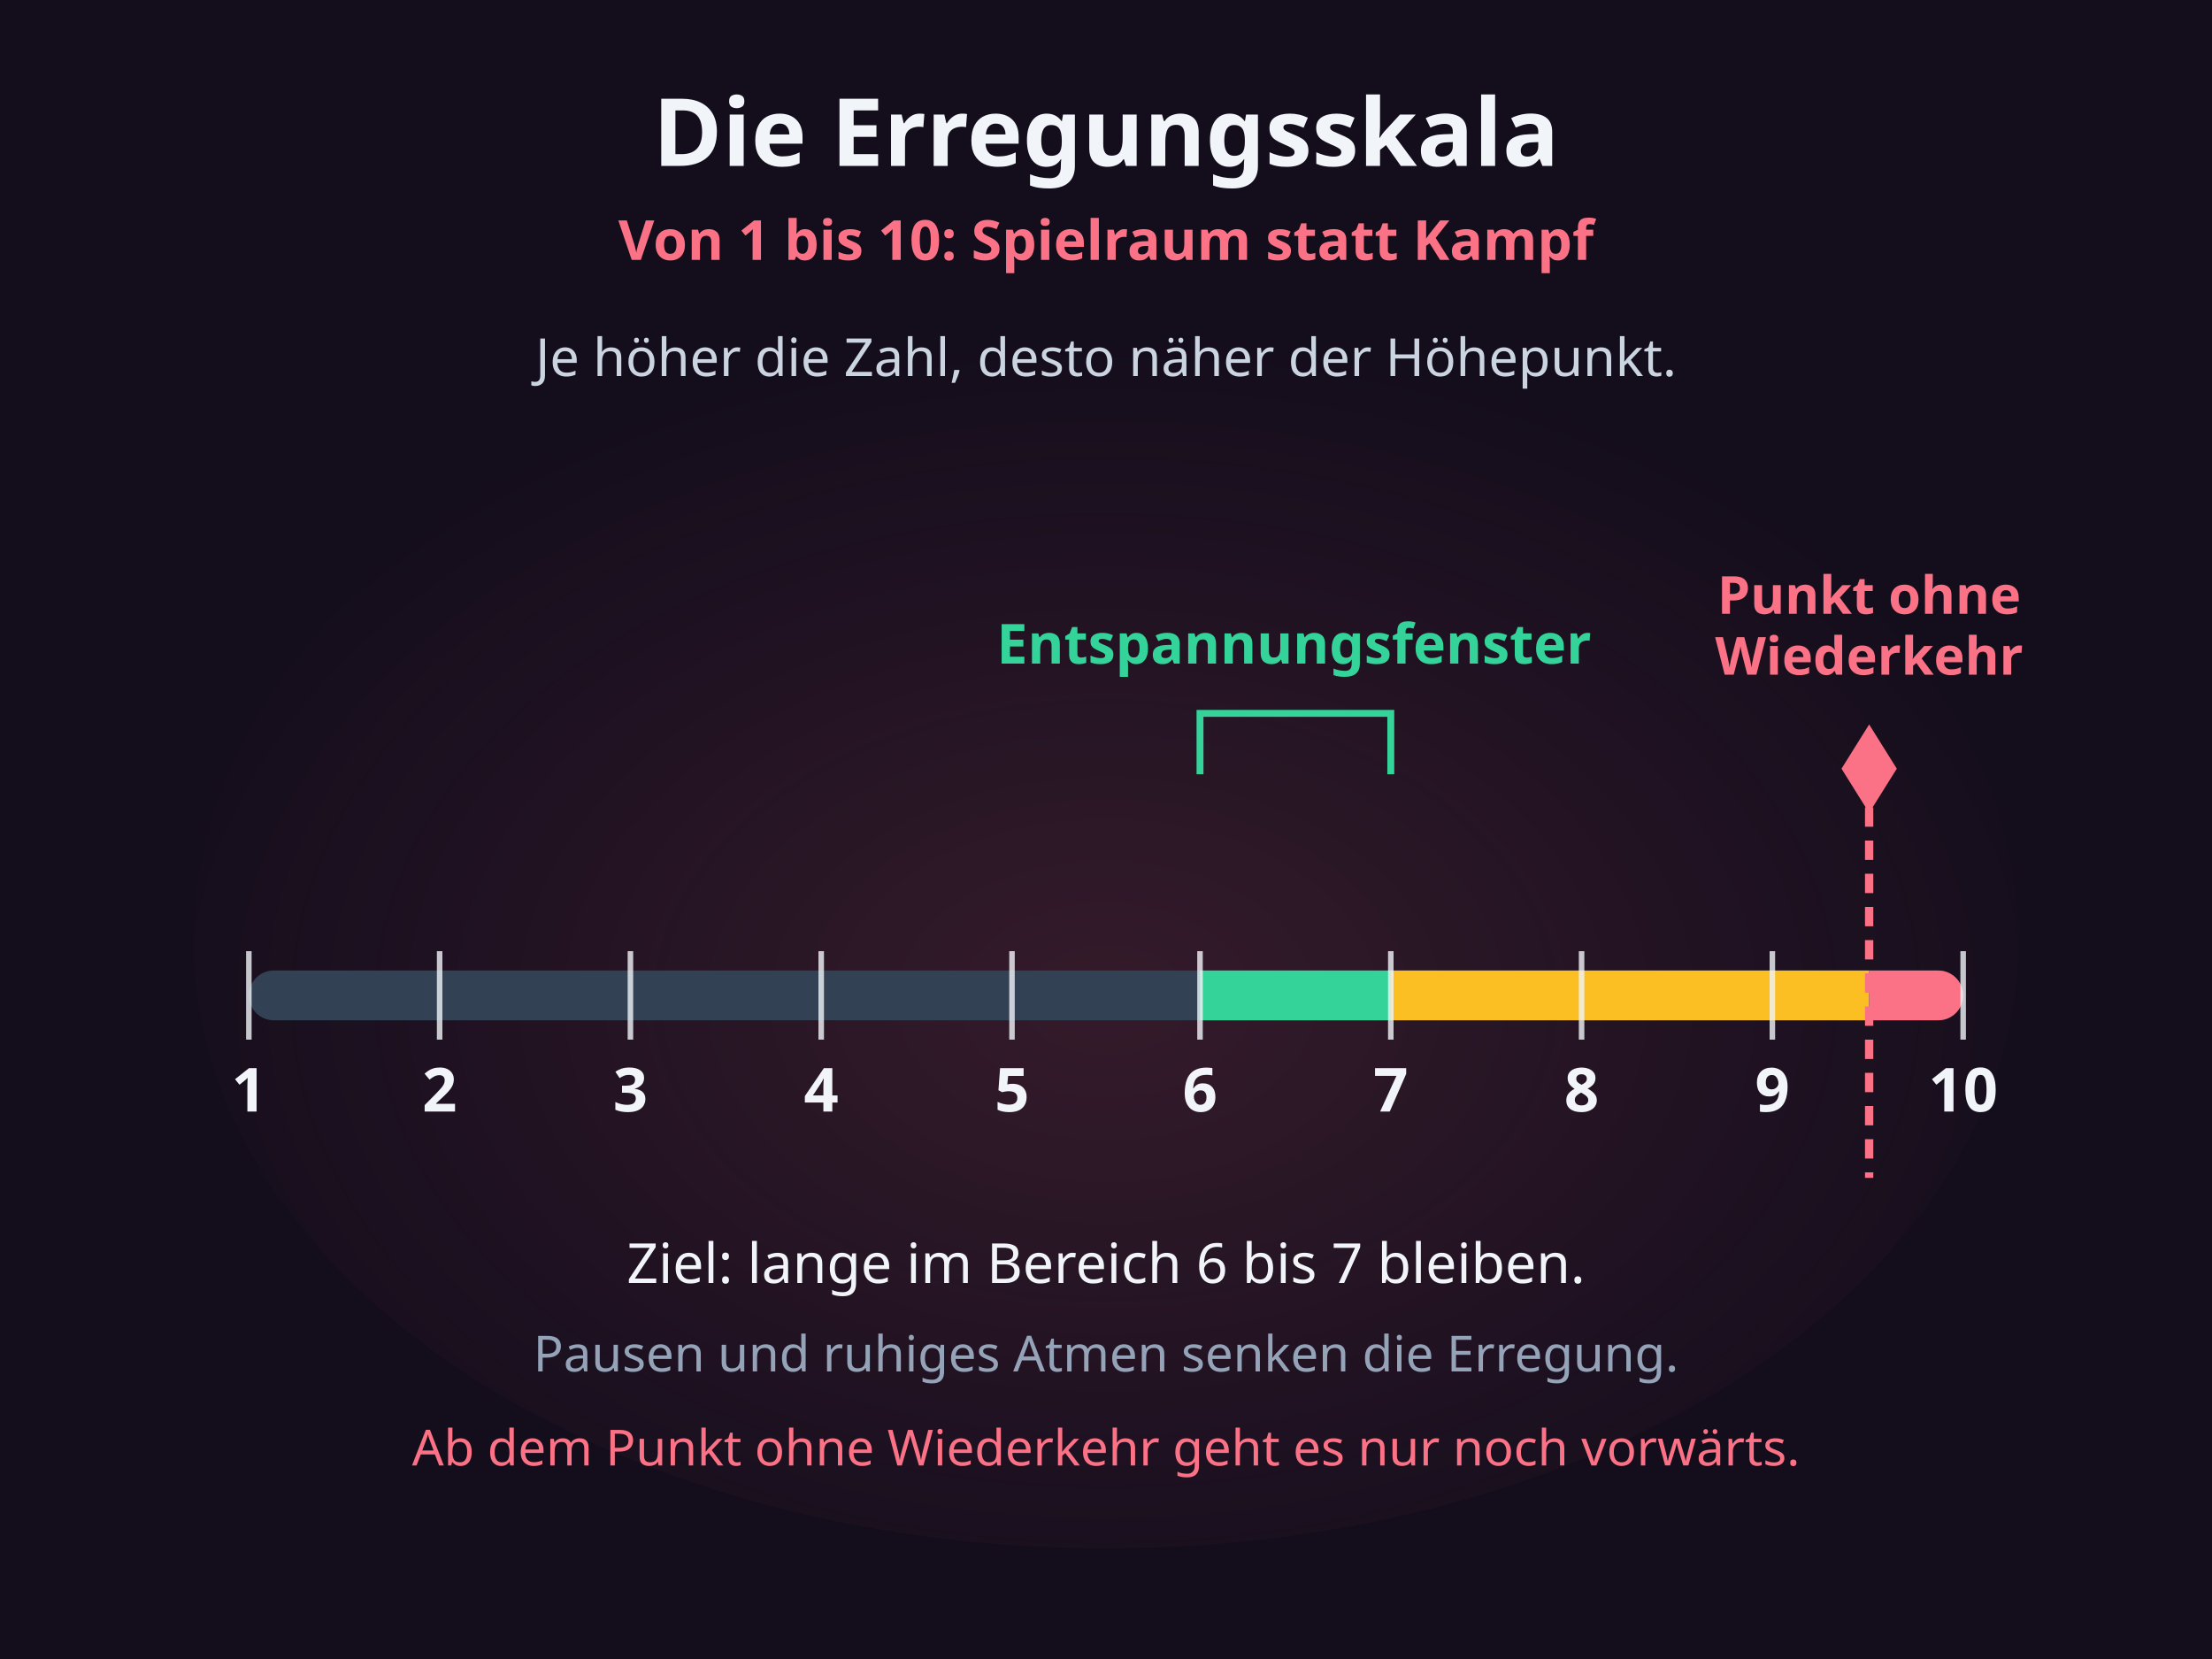
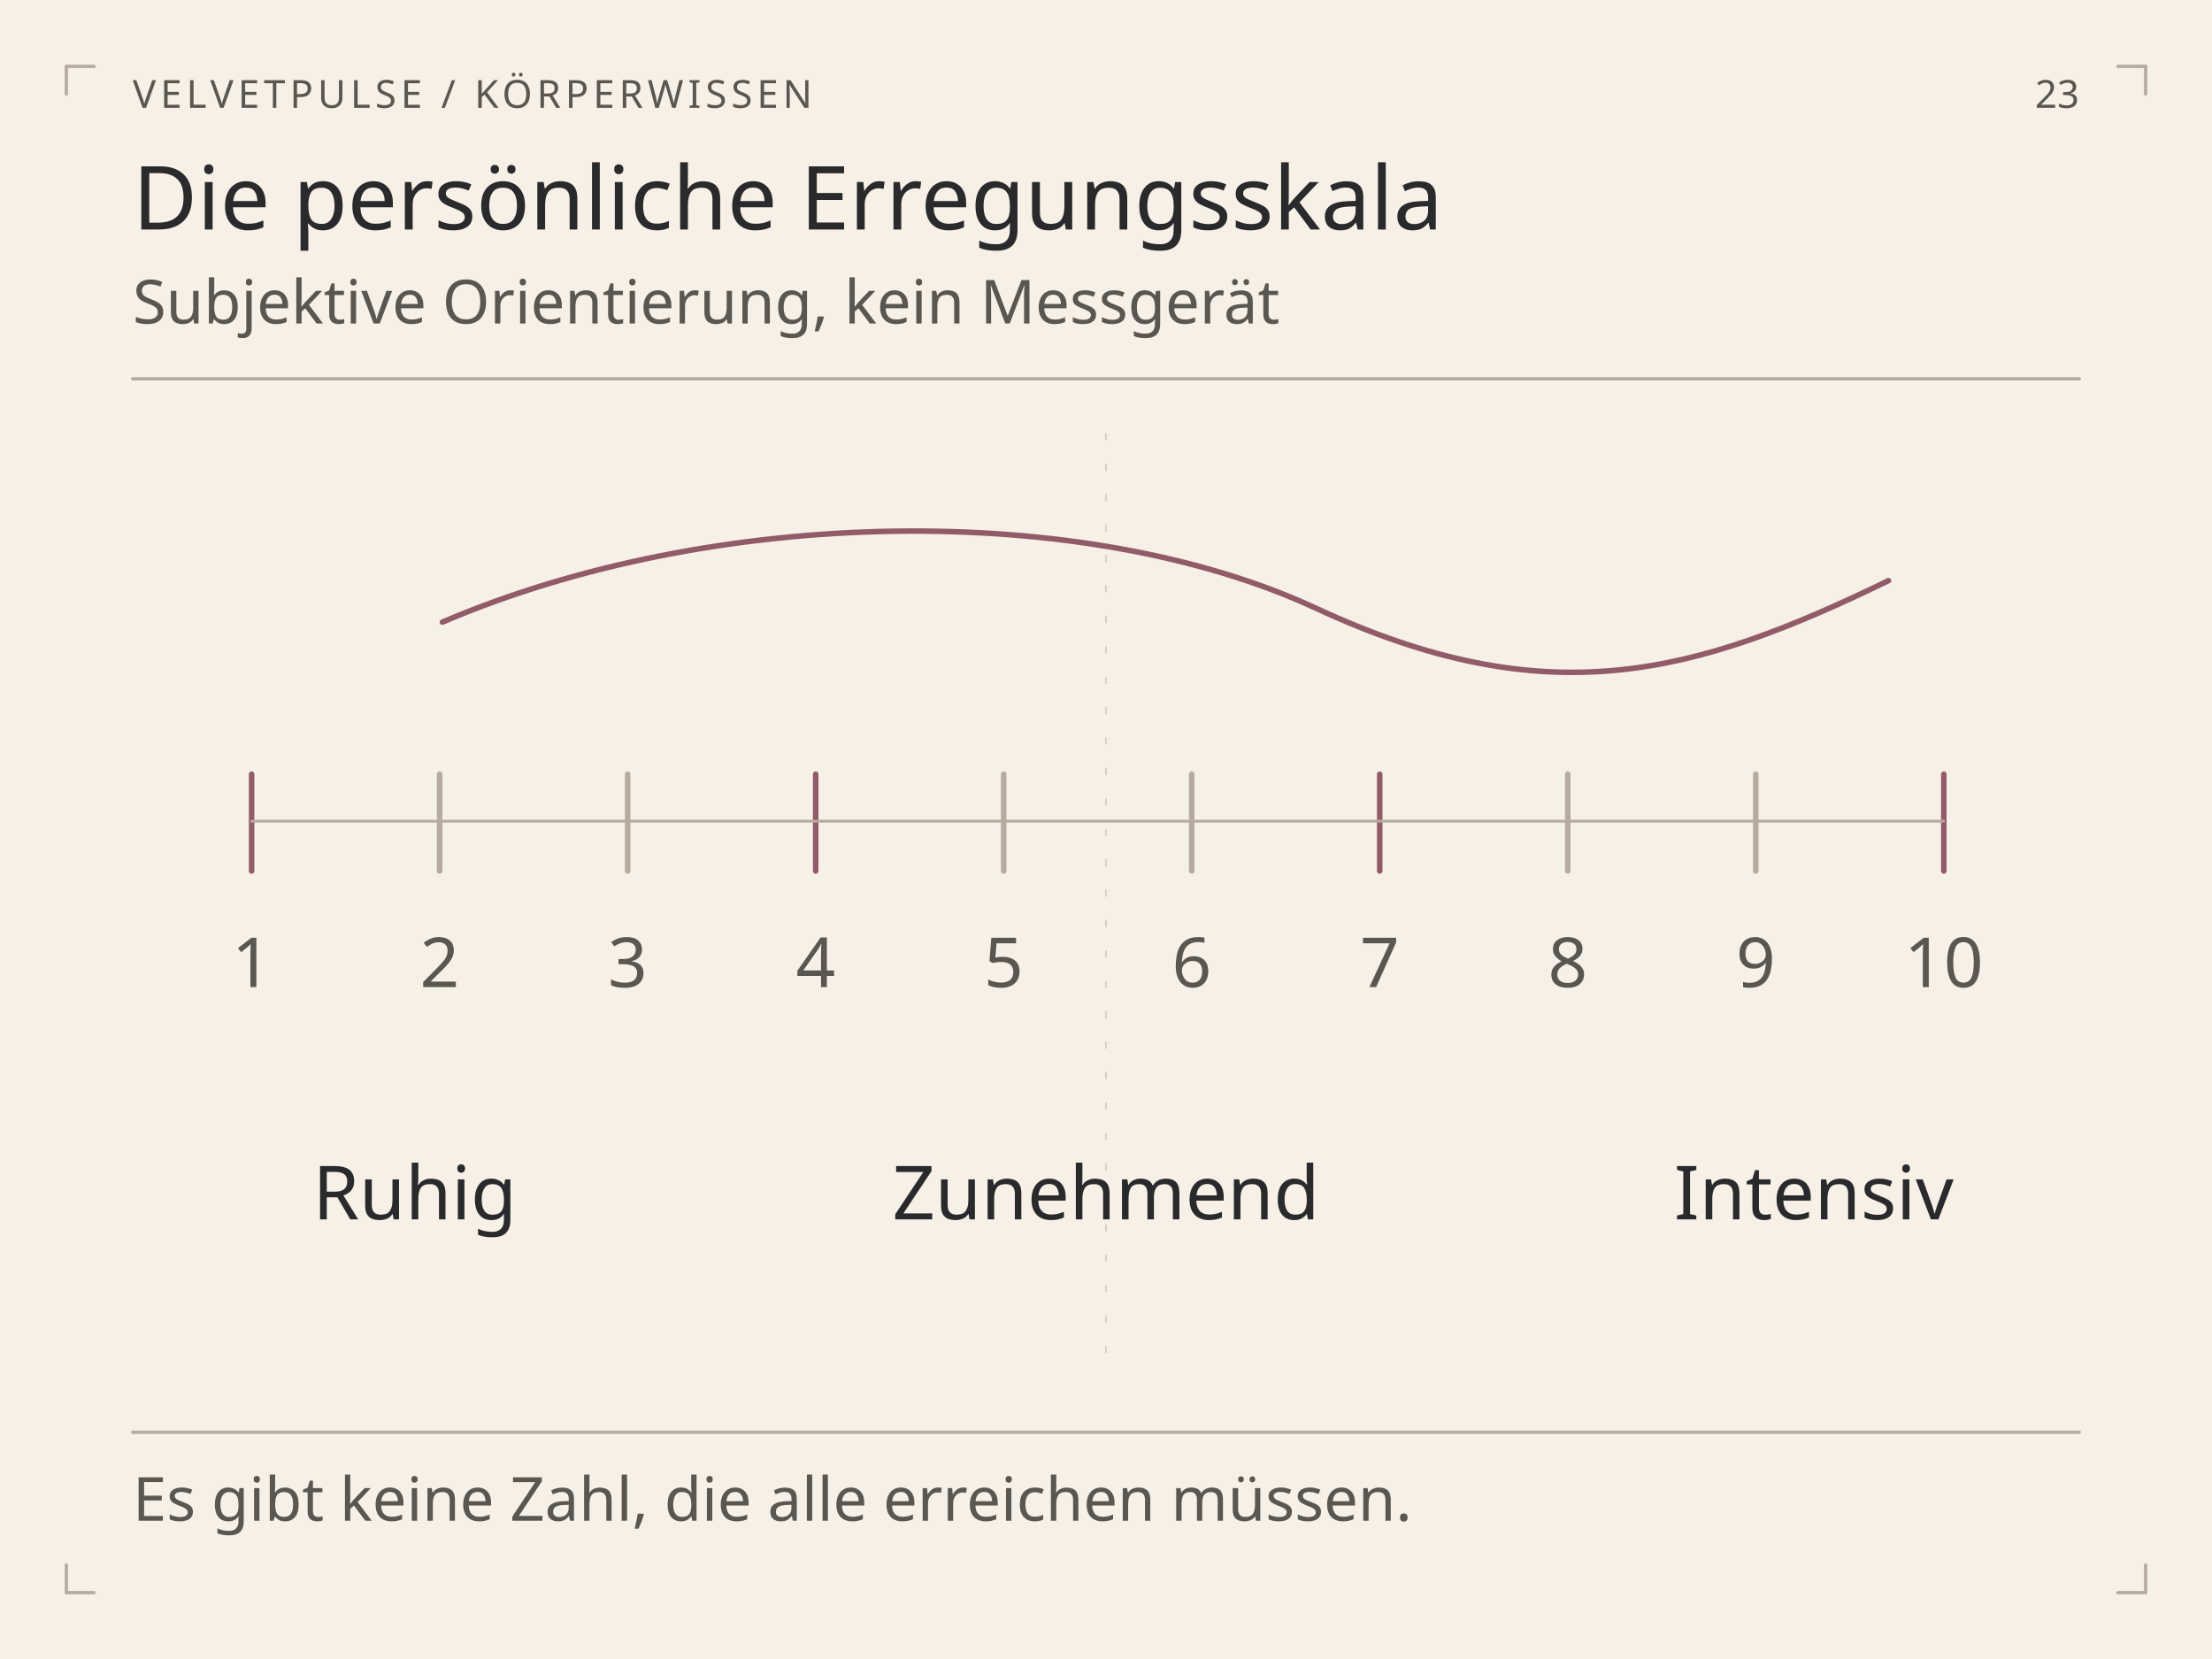
- <svg xmlns="http://www.w3.org/2000/svg" viewBox="0 0 800 600" width="800" height="600">
-   <defs>
-     <radialGradient id="glow" cx="0.5" cy="0.55" r="0.55">
-       <stop offset="0" stop-color="#FB7185" stop-opacity="0.14" />
-       <stop offset="1" stop-color="#FB7185" stop-opacity="0" />
-     </radialGradient>
-     <clipPath id="barClip">
-       <rect x="90" y="351" width="620" height="18" rx="9" />
-     </clipPath>
-   </defs>
-   <rect width="800" height="600" fill="#140D1C" />
-   <ellipse cx="400" cy="340" rx="330" ry="220" fill="url(#glow)" />
-   <text x="400" y="60" text-anchor="middle" fill="#F1F5F9" font-family="sans-serif" font-size="34" font-weight="700">Die Erregungsskala</text>
-   <text x="400" y="94" text-anchor="middle" fill="#FB7185" font-family="sans-serif" font-size="20" font-weight="700">Von 1 bis 10: Spielraum statt Kampf</text>
-   <text x="400" y="136" text-anchor="middle" fill="#CBD5E1" font-family="sans-serif" font-size="19">Je höher die Zahl, desto näher der Höhepunkt.</text>
-   <rect x="90" y="351" width="620" height="18" rx="9" fill="#334155" />
-   <g clip-path="url(#barClip)">
-     <rect x="434" y="351" width="69" height="18" fill="#34D399" />
-     <rect x="503" y="351" width="173" height="18" fill="#FBBF24" />
-     <rect x="676" y="351" width="34" height="18" fill="#FB7185" />
-   </g>
-   <g stroke="#F1F5F9" stroke-width="2" opacity="0.8">
-     <line x1="90" y1="344" x2="90" y2="376" />
-     <line x1="159" y1="344" x2="159" y2="376" />
-     <line x1="228" y1="344" x2="228" y2="376" />
-     <line x1="297" y1="344" x2="297" y2="376" />
-     <line x1="366" y1="344" x2="366" y2="376" />
-     <line x1="434" y1="344" x2="434" y2="376" />
-     <line x1="503" y1="344" x2="503" y2="376" />
-     <line x1="572" y1="344" x2="572" y2="376" />
-     <line x1="641" y1="344" x2="641" y2="376" />
-     <line x1="710" y1="344" x2="710" y2="376" />
-   </g>
-   <g fill="#F1F5F9" font-family="sans-serif" font-size="22" font-weight="700" text-anchor="middle">
-     <text x="90" y="402">1</text>
-     <text x="159" y="402">2</text>
-     <text x="228" y="402">3</text>
-     <text x="297" y="402">4</text>
-     <text x="366" y="402">5</text>
-     <text x="434" y="402">6</text>
-     <text x="503" y="402">7</text>
-     <text x="572" y="402">8</text>
-     <text x="641" y="402">9</text>
-     <text x="710" y="402">10</text>
-   </g>
-   <path d="M434 280 L434 258 L503 258 L503 280" fill="none" stroke="#34D399" stroke-width="2.5" />
-   <text x="468" y="240" text-anchor="middle" fill="#34D399" font-family="sans-serif" font-size="20" font-weight="700">Entspannungsfenster</text>
-   <line x1="676" y1="292" x2="676" y2="426" stroke="#FB7185" stroke-width="3" stroke-dasharray="7 5" />
-   <polygon points="676,262 686,278 676,294 666,278" fill="#FB7185" />
-   <text x="676" y="222" text-anchor="middle" fill="#FB7185" font-family="sans-serif" font-size="19" font-weight="700">Punkt ohne</text>
-   <text x="676" y="244" text-anchor="middle" fill="#FB7185" font-family="sans-serif" font-size="19" font-weight="700">Wiederkehr</text>
-   <text x="400" y="464" text-anchor="middle" fill="#F1F5F9" font-family="sans-serif" font-size="20">Ziel: lange im Bereich 6 bis 7 bleiben.</text>
-   <text x="400" y="496" text-anchor="middle" fill="#94A3B8" font-family="sans-serif" font-size="18">Pausen und ruhiges Atmen senken die Erregung.</text>
-   <text x="400" y="530" text-anchor="middle" fill="#FB7185" font-family="sans-serif" font-size="18">Ab dem Punkt ohne Wiederkehr geht es nur noch vorwärts.</text>
+ <svg xmlns="http://www.w3.org/2000/svg" width="800" height="600" viewBox="0 0 800 600" role="img" aria-labelledby="titel beschreibung">
+   <rect width="800" height="600" fill="#F6F0E6" />
+   <line x1="24" y1="24" x2="34" y2="24" stroke="#B6AB9E" stroke-width="1.2" stroke-linecap="round" opacity="1" />
+   <line x1="24" y1="24" x2="24" y2="34" stroke="#B6AB9E" stroke-width="1.2" stroke-linecap="round" opacity="1" />
+   <line x1="776" y1="24" x2="766" y2="24" stroke="#B6AB9E" stroke-width="1.2" stroke-linecap="round" opacity="1" />
+   <line x1="776" y1="24" x2="776" y2="34" stroke="#B6AB9E" stroke-width="1.2" stroke-linecap="round" opacity="1" />
+   <line x1="24" y1="576" x2="34" y2="576" stroke="#B6AB9E" stroke-width="1.2" stroke-linecap="round" opacity="1" />
+   <line x1="24" y1="576" x2="24" y2="566" stroke="#B6AB9E" stroke-width="1.2" stroke-linecap="round" opacity="1" />
+   <line x1="776" y1="576" x2="766" y2="576" stroke="#B6AB9E" stroke-width="1.2" stroke-linecap="round" opacity="1" />
+   <line x1="776" y1="576" x2="776" y2="566" stroke="#B6AB9E" stroke-width="1.2" stroke-linecap="round" opacity="1" />
+   <text x="48" y="39" font-family="sans-serif" font-size="14" font-weight="400" letter-spacing="1.6" text-anchor="start" fill="#5A5750">VELVETPULSE  /  KÖRPERWISSEN</text>
+   <text x="752" y="39" font-family="sans-serif" font-size="14" font-weight="400" letter-spacing="0" text-anchor="end" fill="#5A5750">23</text>
+   <text x="48" y="83" font-family="SourceSerif4" font-size="32" font-weight="400" letter-spacing="0" text-anchor="start" fill="#2A2A2C">Die persönliche Erregungsskala</text>
+   <text x="48" y="117" font-family="sans-serif" font-size="22" font-weight="400" letter-spacing="0" text-anchor="start" fill="#5A5750">Subjektive Orientierung, kein Messgerät</text>
+   <line x1="48" y1="137" x2="752" y2="137" stroke="#B6AB9E" stroke-width="1.2" stroke-linecap="round" opacity="1" />
+   <line x1="400" y1="157" x2="400" y2="493" stroke="#B6AB9E" stroke-width="0.7" stroke-linecap="round" opacity="0.45" stroke-dasharray="2 9" />
+   <line x1="91" y1="280" x2="91" y2="315" stroke="#925B68" stroke-width="2" stroke-linecap="round" opacity="1" />
+   <text x="91" y="357" font-family="sans-serif" font-size="25" font-weight="400" letter-spacing="0" text-anchor="middle" fill="#5A5750">1</text>
+   <line x1="159" y1="280" x2="159" y2="315" stroke="#B6AB9E" stroke-width="2" stroke-linecap="round" opacity="1" />
+   <text x="159" y="357" font-family="sans-serif" font-size="25" font-weight="400" letter-spacing="0" text-anchor="middle" fill="#5A5750">2</text>
+   <line x1="227" y1="280" x2="227" y2="315" stroke="#B6AB9E" stroke-width="2" stroke-linecap="round" opacity="1" />
+   <text x="227" y="357" font-family="sans-serif" font-size="25" font-weight="400" letter-spacing="0" text-anchor="middle" fill="#5A5750">3</text>
+   <line x1="295" y1="280" x2="295" y2="315" stroke="#925B68" stroke-width="2" stroke-linecap="round" opacity="1" />
+   <text x="295" y="357" font-family="sans-serif" font-size="25" font-weight="400" letter-spacing="0" text-anchor="middle" fill="#5A5750">4</text>
+   <line x1="363" y1="280" x2="363" y2="315" stroke="#B6AB9E" stroke-width="2" stroke-linecap="round" opacity="1" />
+   <text x="363" y="357" font-family="sans-serif" font-size="25" font-weight="400" letter-spacing="0" text-anchor="middle" fill="#5A5750">5</text>
+   <line x1="431" y1="280" x2="431" y2="315" stroke="#B6AB9E" stroke-width="2" stroke-linecap="round" opacity="1" />
+   <text x="431" y="357" font-family="sans-serif" font-size="25" font-weight="400" letter-spacing="0" text-anchor="middle" fill="#5A5750">6</text>
+   <line x1="499" y1="280" x2="499" y2="315" stroke="#925B68" stroke-width="2" stroke-linecap="round" opacity="1" />
+   <text x="499" y="357" font-family="sans-serif" font-size="25" font-weight="400" letter-spacing="0" text-anchor="middle" fill="#5A5750">7</text>
+   <line x1="567" y1="280" x2="567" y2="315" stroke="#B6AB9E" stroke-width="2" stroke-linecap="round" opacity="1" />
+   <text x="567" y="357" font-family="sans-serif" font-size="25" font-weight="400" letter-spacing="0" text-anchor="middle" fill="#5A5750">8</text>
+   <line x1="635" y1="280" x2="635" y2="315" stroke="#B6AB9E" stroke-width="2" stroke-linecap="round" opacity="1" />
+   <text x="635" y="357" font-family="sans-serif" font-size="25" font-weight="400" letter-spacing="0" text-anchor="middle" fill="#5A5750">9</text>
+   <line x1="703" y1="280" x2="703" y2="315" stroke="#925B68" stroke-width="2" stroke-linecap="round" opacity="1" />
+   <text x="703" y="357" font-family="sans-serif" font-size="25" font-weight="400" letter-spacing="0" text-anchor="middle" fill="#5A5750">10</text>
+   <line x1="91" y1="297" x2="703" y2="297" stroke="#B6AB9E" stroke-width="1" stroke-linecap="round" opacity="1" />
+   <text x="150" y="441" font-family="sans-serif" font-size="27" font-weight="400" letter-spacing="0" text-anchor="middle" fill="#2A2A2C">Ruhig</text>
+   <text x="400" y="441" font-family="sans-serif" font-size="27" font-weight="400" letter-spacing="0" text-anchor="middle" fill="#2A2A2C">Zunehmend</text>
+   <text x="656" y="441" font-family="sans-serif" font-size="27" font-weight="400" letter-spacing="0" text-anchor="middle" fill="#2A2A2C">Intensiv</text>
+   <path d="M 160 225 C 258 183 392 181 476 220 S 613 244 683 210" fill="none" stroke="#925B68" stroke-width="2" stroke-linecap="round" stroke-linejoin="round" opacity="1" />
+   <line x1="48" y1="518" x2="752" y2="518" stroke="#B6AB9E" stroke-width="1.2" stroke-linecap="round" opacity="1" />
+   <text x="48" y="550" font-family="sans-serif" font-size="22" font-weight="400" letter-spacing="0" text-anchor="start" fill="#5A5750">Es gibt keine Zahl, die alle erreichen müssen.</text>
</svg>
